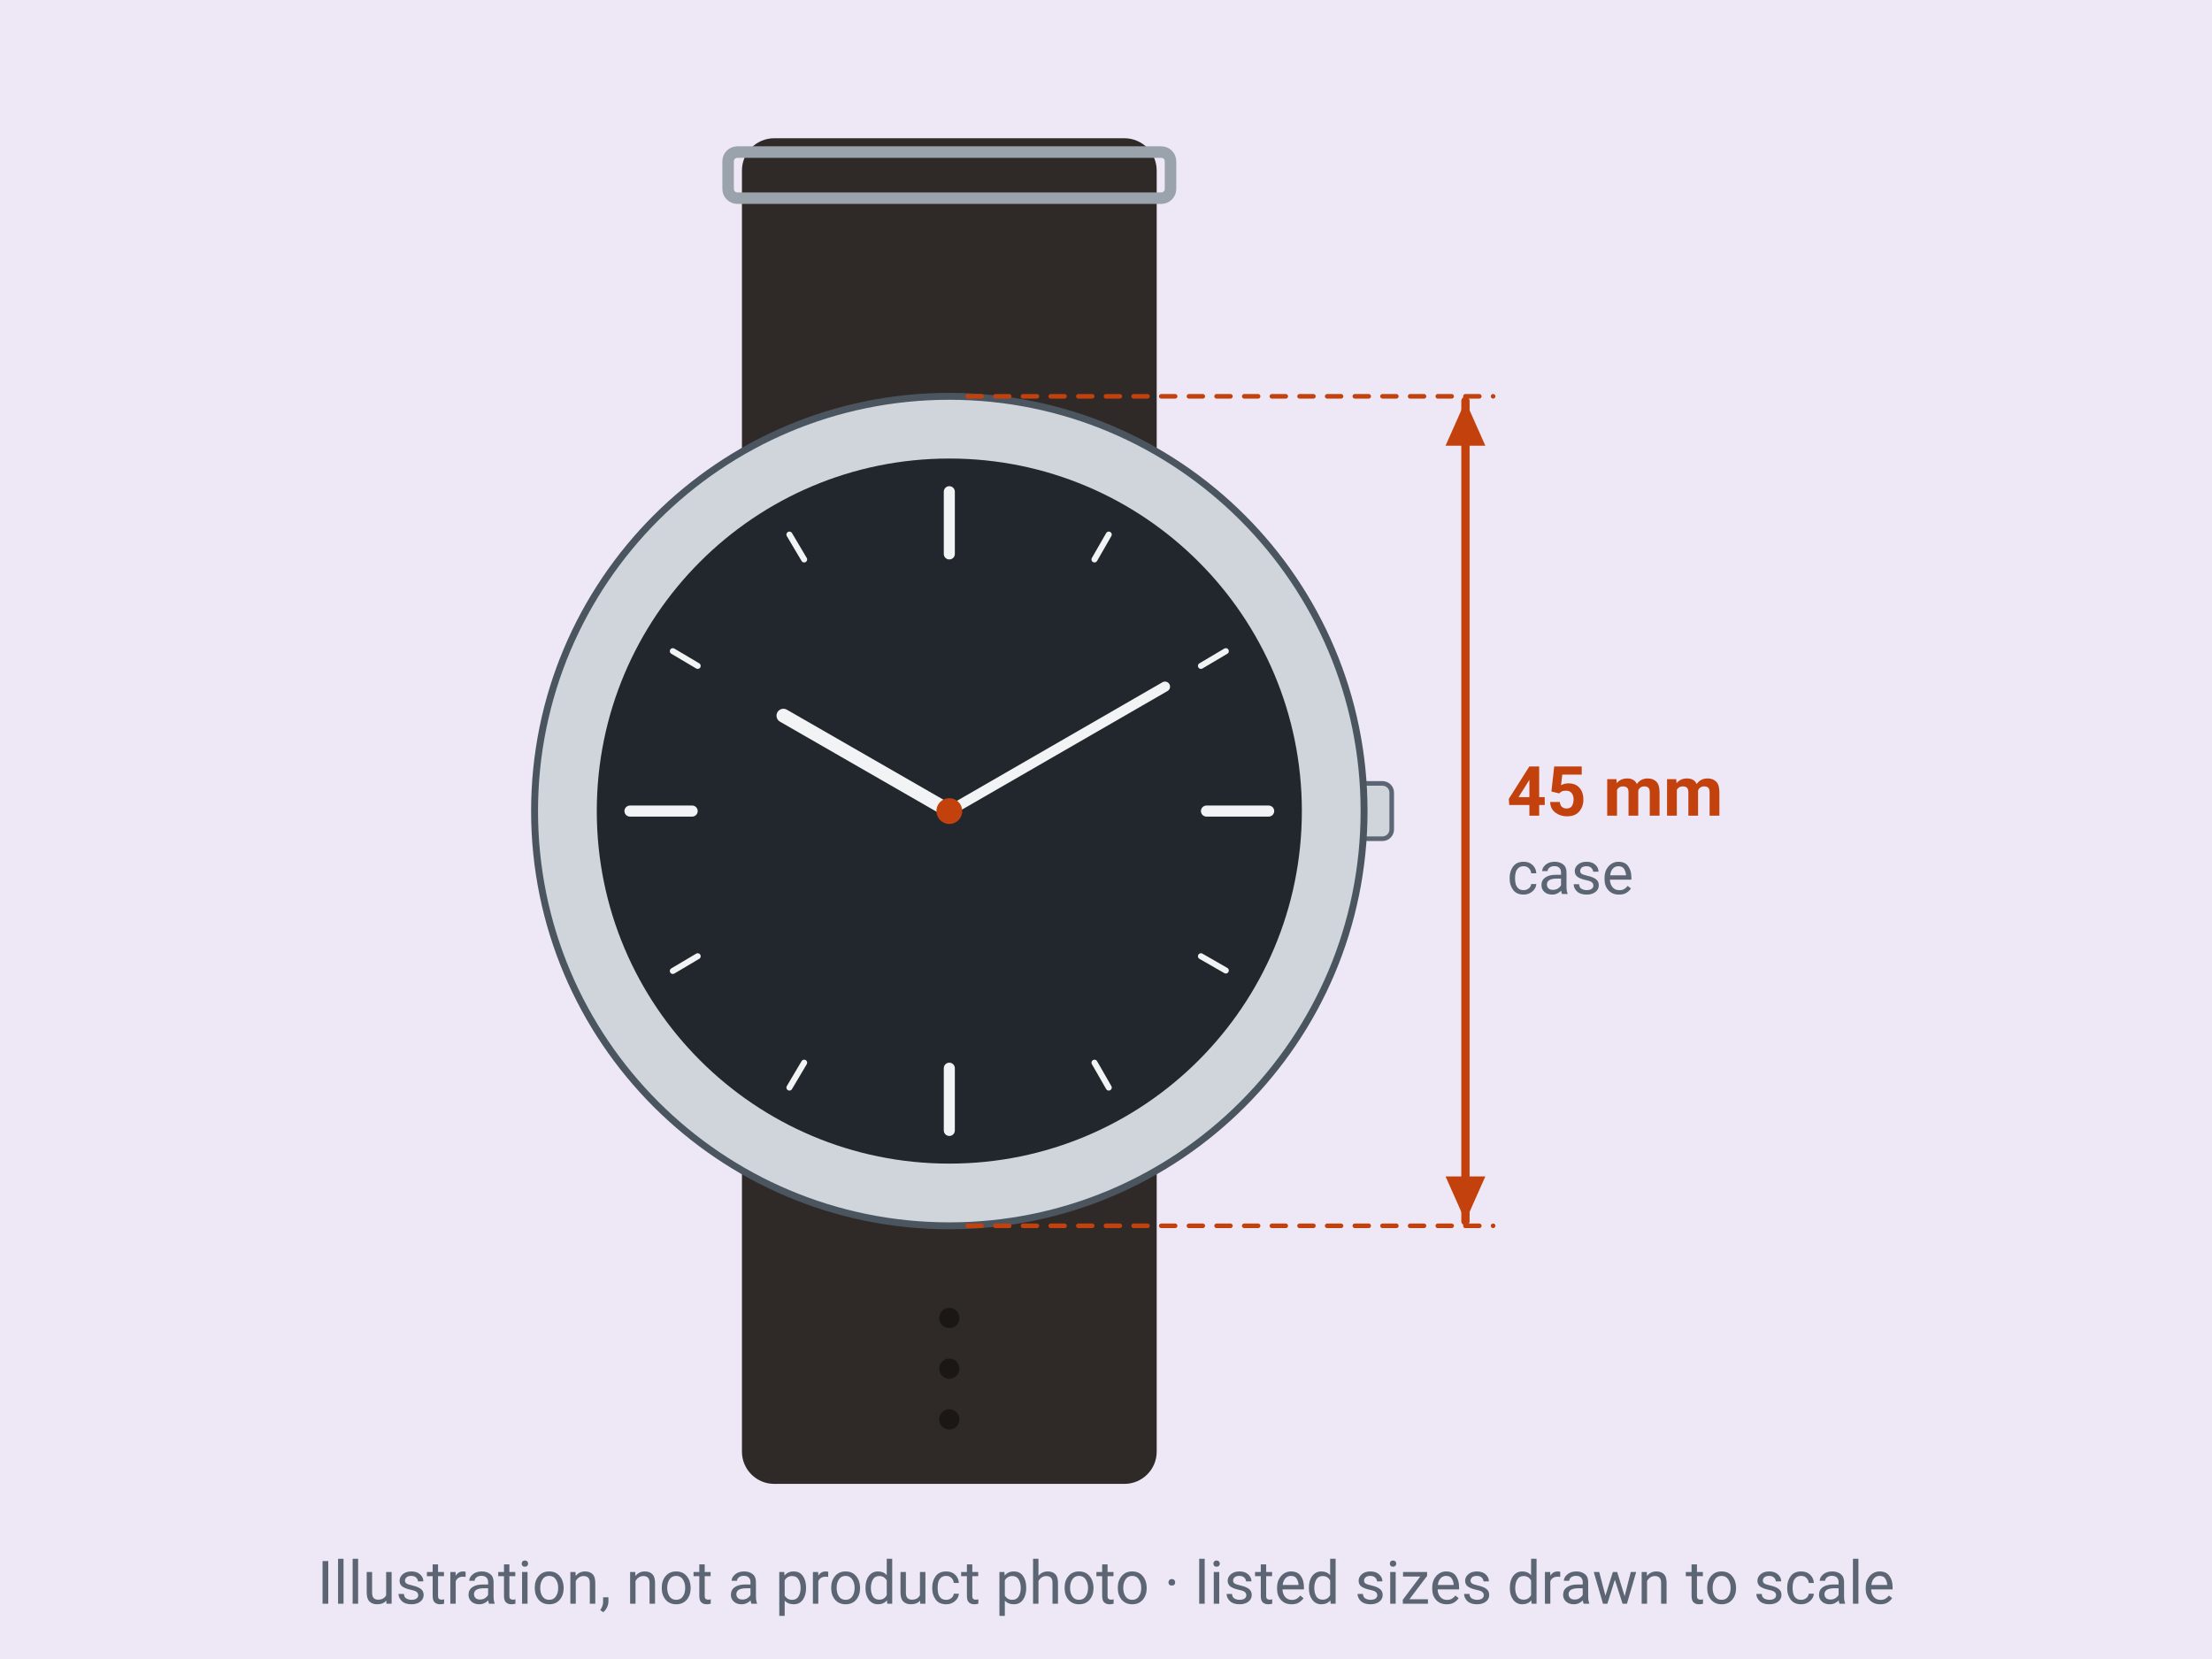
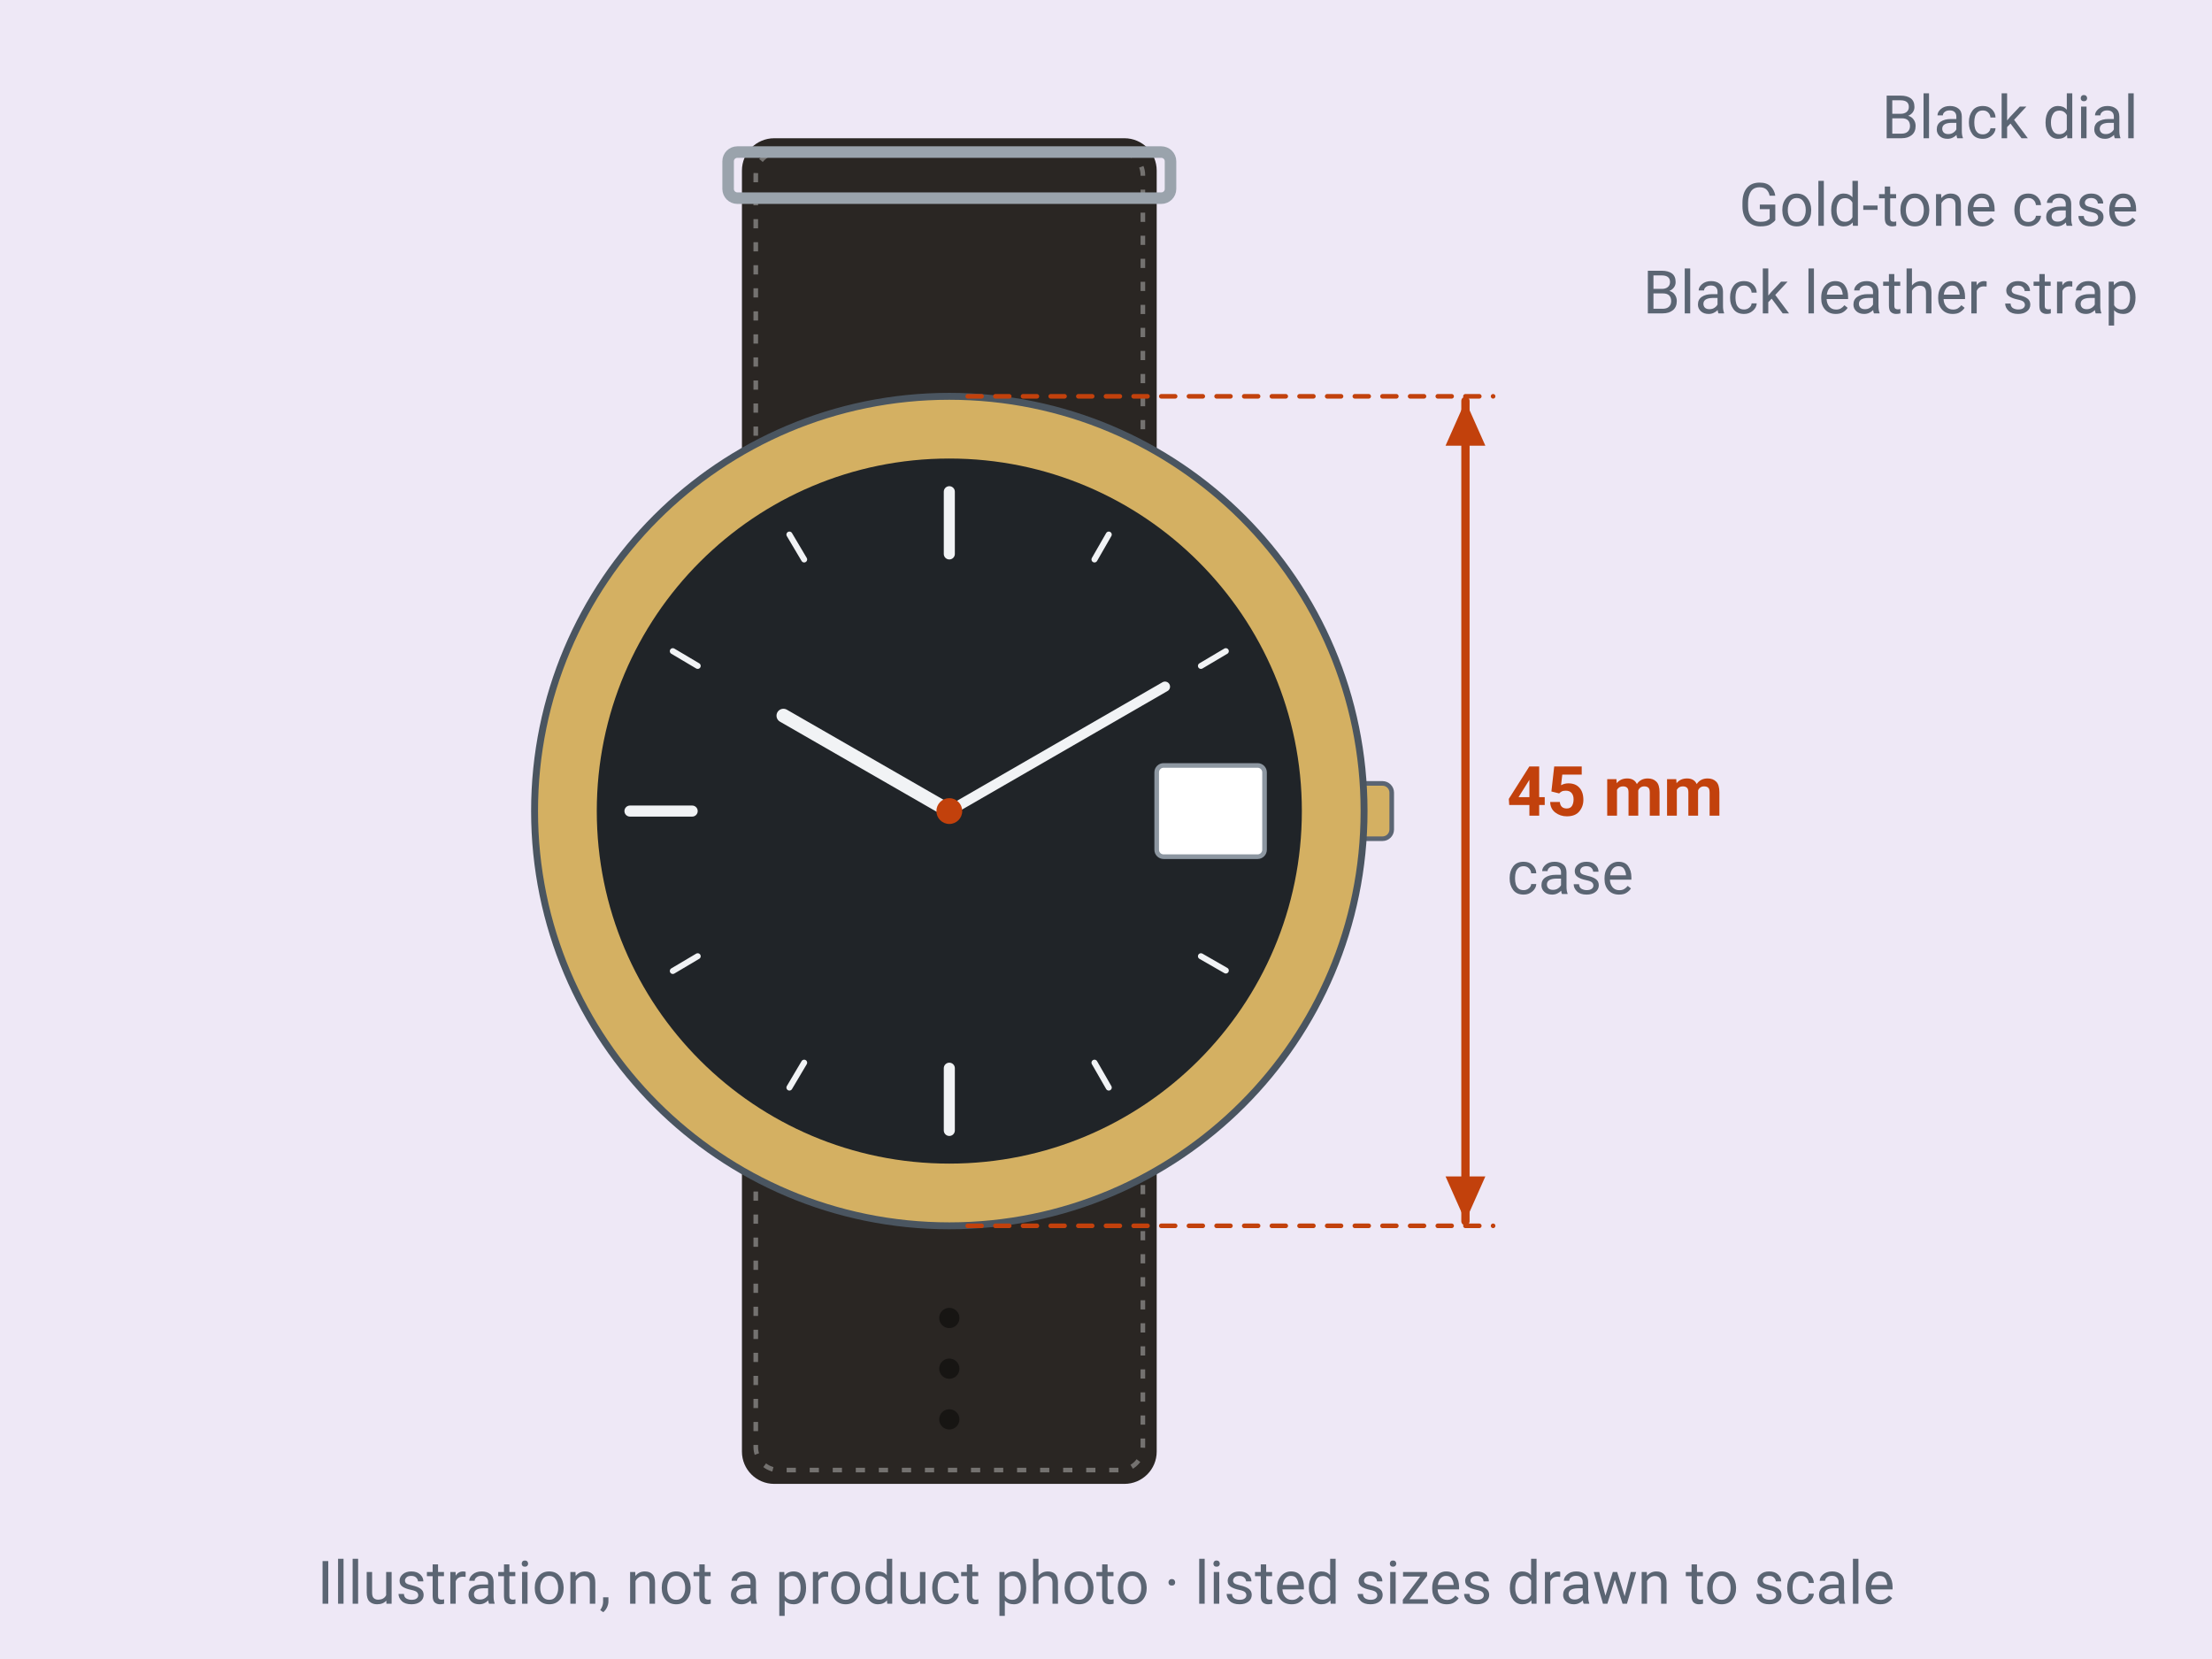
<svg xmlns="http://www.w3.org/2000/svg" viewBox="0 0 480 360" width="480" height="360" role="img">
-   <style>.k,.ks,.fs,.pk,.d,.l{fill:none;stroke-linecap:round;stroke-linejoin:round}.bg{fill:#eee8f6}.f{fill:#ffffff}.s{fill:#e9e4f2}.p{fill:#3b4652}.k{stroke:#6b48a8}.ks{stroke:#e9e4f2}.fs{stroke:#ffffff}.pk{stroke:#3b4652}.d{stroke:#c2410c}.dt{fill:#c2410c}.t{fill:#14202b}.m{fill:#5b6573}.l{stroke:#0f4c5c}.lt{fill:#0f4c5c}text{font-family:-apple-system, BlinkMacSystemFont, "Segoe UI", Roboto, Arial, sans-serif}@media (prefers-color-scheme:dark){.bg{fill:#231d2f}.f{fill:#1d262e}.s{fill:#3c3e55}.p{fill:#7d8995}.k{stroke:#b89cf0}.ks{stroke:#3c3e55}.fs{stroke:#1d262e}.pk{stroke:#7d8995}.d{stroke:#fb923c}.dt{fill:#fb923c}.t{fill:#e8edf1}.m{fill:#9ba6b2}.l{stroke:#7cc4d4}.lt{fill:#7cc4d4}}</style>
+   <style>.k,.ks,.ka,.fs,.pk,.d,.l{fill:none;stroke-linecap:round;stroke-linejoin:round}.bg{fill:#eee8f6}.f{fill:#ffffff}.s,.a{fill:#e9e4f2}.p{fill:#3b4652}.k{stroke:#6b48a8}.ks,.ka{stroke:#e9e4f2}.fs{stroke:#ffffff}.pk{stroke:#3b4652}.d{stroke:#c2410c}.dt{fill:#c2410c}.t{fill:#14202b}.m{fill:#5b6573}.l{stroke:#0f4c5c}.lt{fill:#0f4c5c}text{font-family:-apple-system, BlinkMacSystemFont, "Segoe UI", Roboto, Arial, sans-serif}@media (prefers-color-scheme:dark){.bg{fill:#231d2f}.f{fill:#1d262e}.s,.a{fill:#3c3e55}.p{fill:#7d8995}.k{stroke:#b89cf0}.ks,.ka{stroke:#3c3e55}.fs{stroke:#1d262e}.pk{stroke:#7d8995}.d{stroke:#fb923c}.dt{fill:#fb923c}.t{fill:#e8edf1}.m{fill:#9ba6b2}.l{stroke:#7cc4d4}.lt{fill:#7cc4d4}}</style>
  <defs>
    <marker id="a" viewBox="0 0 10 10" refX="9" refY="5" markerWidth="6" markerHeight="6" orient="auto-start-reverse">
      <path d="M0 1 9 5 0 9z" class="dt" />
    </marker>
  </defs>
  <rect class="bg" width="100%" height="100%" />
-   <rect x="161" y="30" width="90" height="146" rx="7" class="" stroke-width="0" fill="#2f2a27" />
+   <rect x="161" y="30" width="90" height="146" rx="7" class="" stroke-width="0" fill="#2a2623" />
+   <rect x="164" y="33" width="84" height="140" rx="5" class="" stroke-width="1" fill="none" stroke="#ffffff" stroke-opacity=".35" stroke-dasharray="2 3" />
  <rect x="158" y="33" width="96" height="10" rx="2" class="" stroke-width="2.5" fill="none" stroke="#9aa3ac" />
-   <rect x="161" y="176" width="90" height="146" rx="7" class="" stroke-width="0" fill="#2f2a27" />
+   <rect x="161" y="176" width="90" height="146" rx="7" class="" stroke-width="0" fill="#2a2623" />
+   <rect x="164" y="179" width="84" height="140" rx="5" class="" stroke-width="1" fill="none" stroke="#ffffff" stroke-opacity=".35" stroke-dasharray="2 3" />
  <circle cx="206" cy="308" r="2.2" class="" fill="#000" opacity=".45" />
  <circle cx="206" cy="297" r="2.2" class="" fill="#000" opacity=".45" />
  <circle cx="206" cy="286" r="2.2" class="" fill="#000" opacity=".45" />
-   <rect x="293" y="170" width="9" height="12" rx="2" class="" stroke-width="1" fill="#cfd5db" stroke="#5b6573" />
-   <circle cx="206" cy="176" r="90" fill="#cfd5db" stroke="#4a5560" stroke-width="1.5" />
-   <circle cx="206" cy="176" r="76.5" fill="#22272d" />
+   <rect x="293" y="170" width="9" height="12" rx="2" class="" stroke-width="1" fill="#d4b062" stroke="#5b6573" />
+   <circle cx="206" cy="176" r="90" fill="#d4b062" stroke="#4a5560" stroke-width="1.5" />
+   <circle cx="206" cy="176" r="76.5" fill="#202428" />
  <line x1="206" y1="120.2" x2="206" y2="106.7" class="" stroke-width="2.4" stroke="#f1f3f5" stroke-linecap="round" />
  <line x1="237.5" y1="121.4" x2="240.6" y2="116" class="" stroke-width="1.3" stroke="#f1f3f5" stroke-linecap="round" />
  <line x1="260.6" y1="144.5" x2="266" y2="141.3" class="" stroke-width="1.3" stroke="#f1f3f5" stroke-linecap="round" />
-   <line x1="261.8" y1="176" x2="275.3" y2="176" class="" stroke-width="2.4" stroke="#f1f3f5" stroke-linecap="round" />
  <line x1="260.6" y1="207.5" x2="266" y2="210.6" class="" stroke-width="1.3" stroke="#f1f3f5" stroke-linecap="round" />
  <line x1="237.5" y1="230.6" x2="240.6" y2="236" class="" stroke-width="1.3" stroke="#f1f3f5" stroke-linecap="round" />
  <line x1="206" y1="231.8" x2="206" y2="245.3" class="" stroke-width="2.4" stroke="#f1f3f5" stroke-linecap="round" />
  <line x1="174.5" y1="230.6" x2="171.3" y2="236" class="" stroke-width="1.3" stroke="#f1f3f5" stroke-linecap="round" />
  <line x1="151.4" y1="207.5" x2="146" y2="210.7" class="" stroke-width="1.3" stroke="#f1f3f5" stroke-linecap="round" />
  <line x1="150.2" y1="176" x2="136.7" y2="176" class="" stroke-width="2.4" stroke="#f1f3f5" stroke-linecap="round" />
  <line x1="151.4" y1="144.5" x2="146" y2="141.3" class="" stroke-width="1.3" stroke="#f1f3f5" stroke-linecap="round" />
  <line x1="174.5" y1="121.4" x2="171.3" y2="116" class="" stroke-width="1.3" stroke="#f1f3f5" stroke-linecap="round" />
+   <rect x="251" y="166.1" width="23.4" height="19.8" rx="1.5" class="" stroke-width="1" fill="#ffffff" stroke="#8d97a1" />
  <line x1="206" y1="176" x2="170" y2="155.3" class="" stroke-width="3" stroke="#f1f3f5" stroke-linecap="round" />
  <line x1="206" y1="176" x2="252.8" y2="149" class="" stroke-width="2.2" stroke="#f1f3f5" stroke-linecap="round" />
  <circle cx="206" cy="176" r="2.8" class="" fill="#c2410c" />
  <line x1="210" y1="86" x2="324" y2="86" class="d" stroke-width="1" stroke-dasharray="3 3" />
  <line x1="210" y1="266" x2="324" y2="266" class="d" stroke-width="1" stroke-dasharray="3 3" />
  <line x1="318" y1="87" x2="318" y2="265" class="d" stroke-width="1.8" marker-start="url(#a)" marker-end="url(#a)" />
  <text x="327" y="177" class="dt" font-size="15" font-weight="700" text-anchor="start">45 mm</text>
  <text x="327" y="194" class="m" font-size="13" text-anchor="start">case</text>
+   <text x="464" y="30" class="m" font-size="13" text-anchor="end">Black dial</text>
+   <text x="464" y="49" class="m" font-size="13" text-anchor="end">Gold-tone case</text>
+   <text x="464" y="68" class="m" font-size="13" text-anchor="end">Black leather strap</text>
  <text x="240" y="348" class="m" font-size="13" text-anchor="middle">Illustration, not a product photo · listed sizes drawn to scale</text>
</svg>
